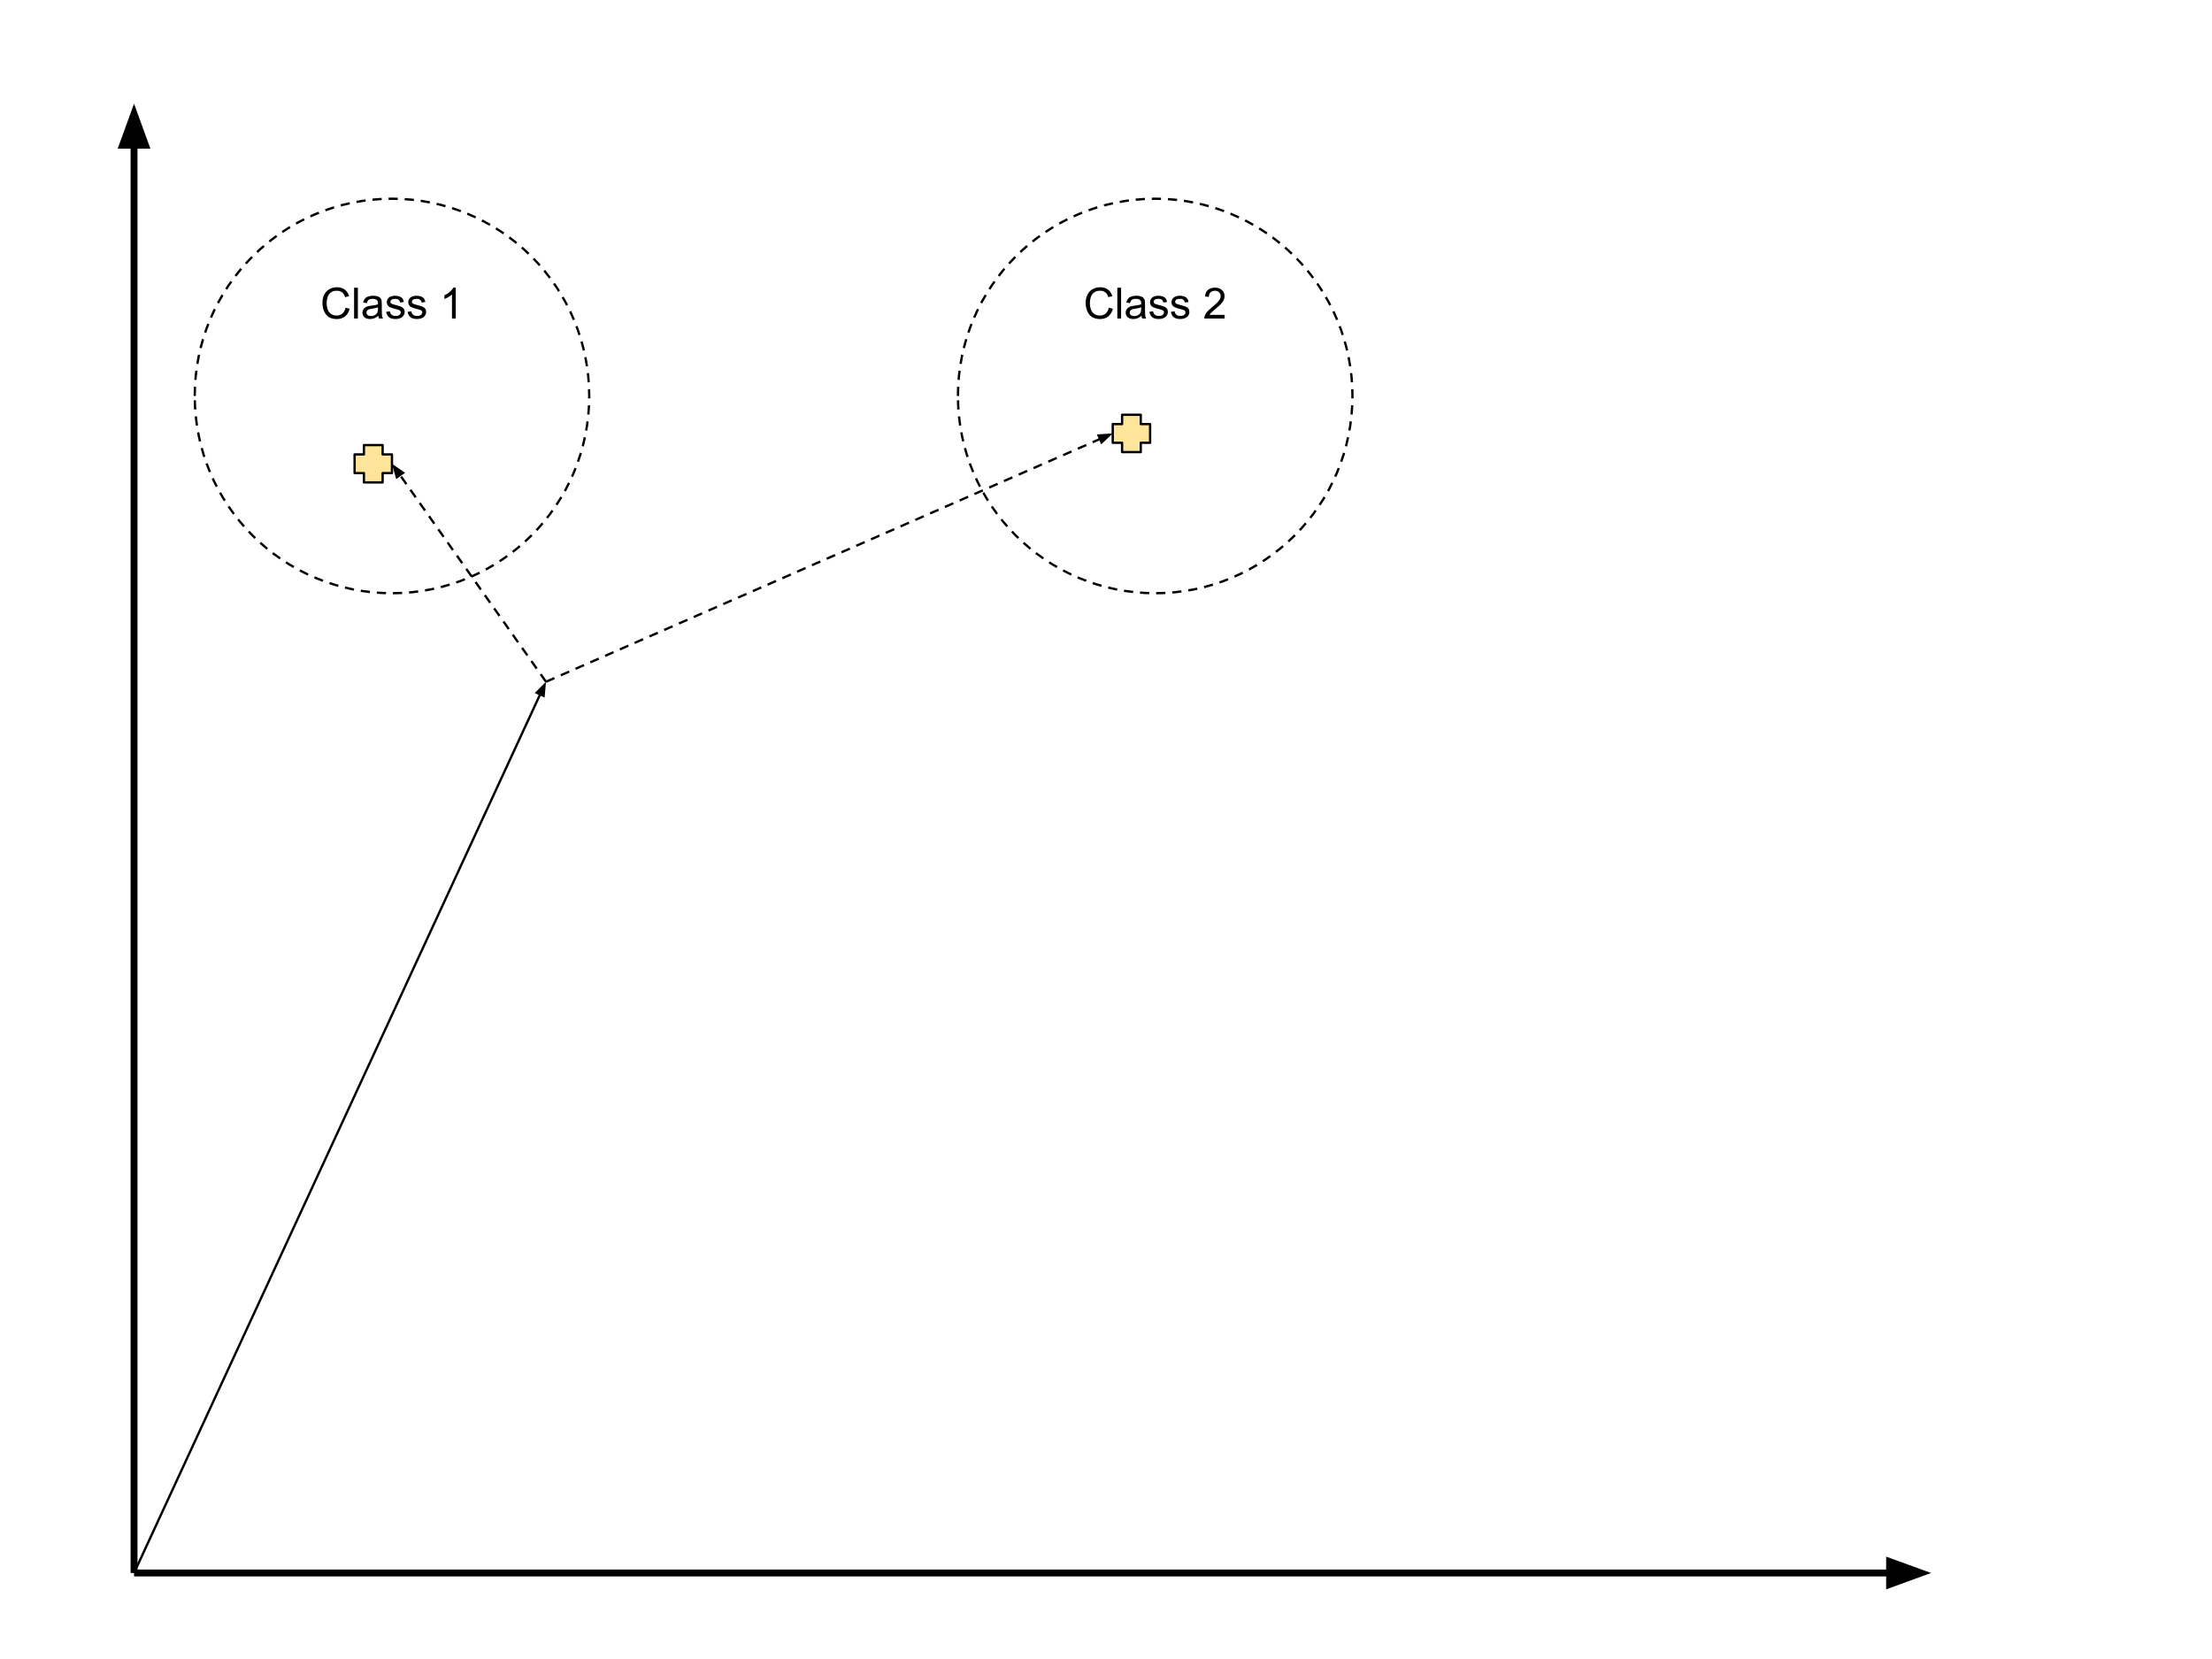
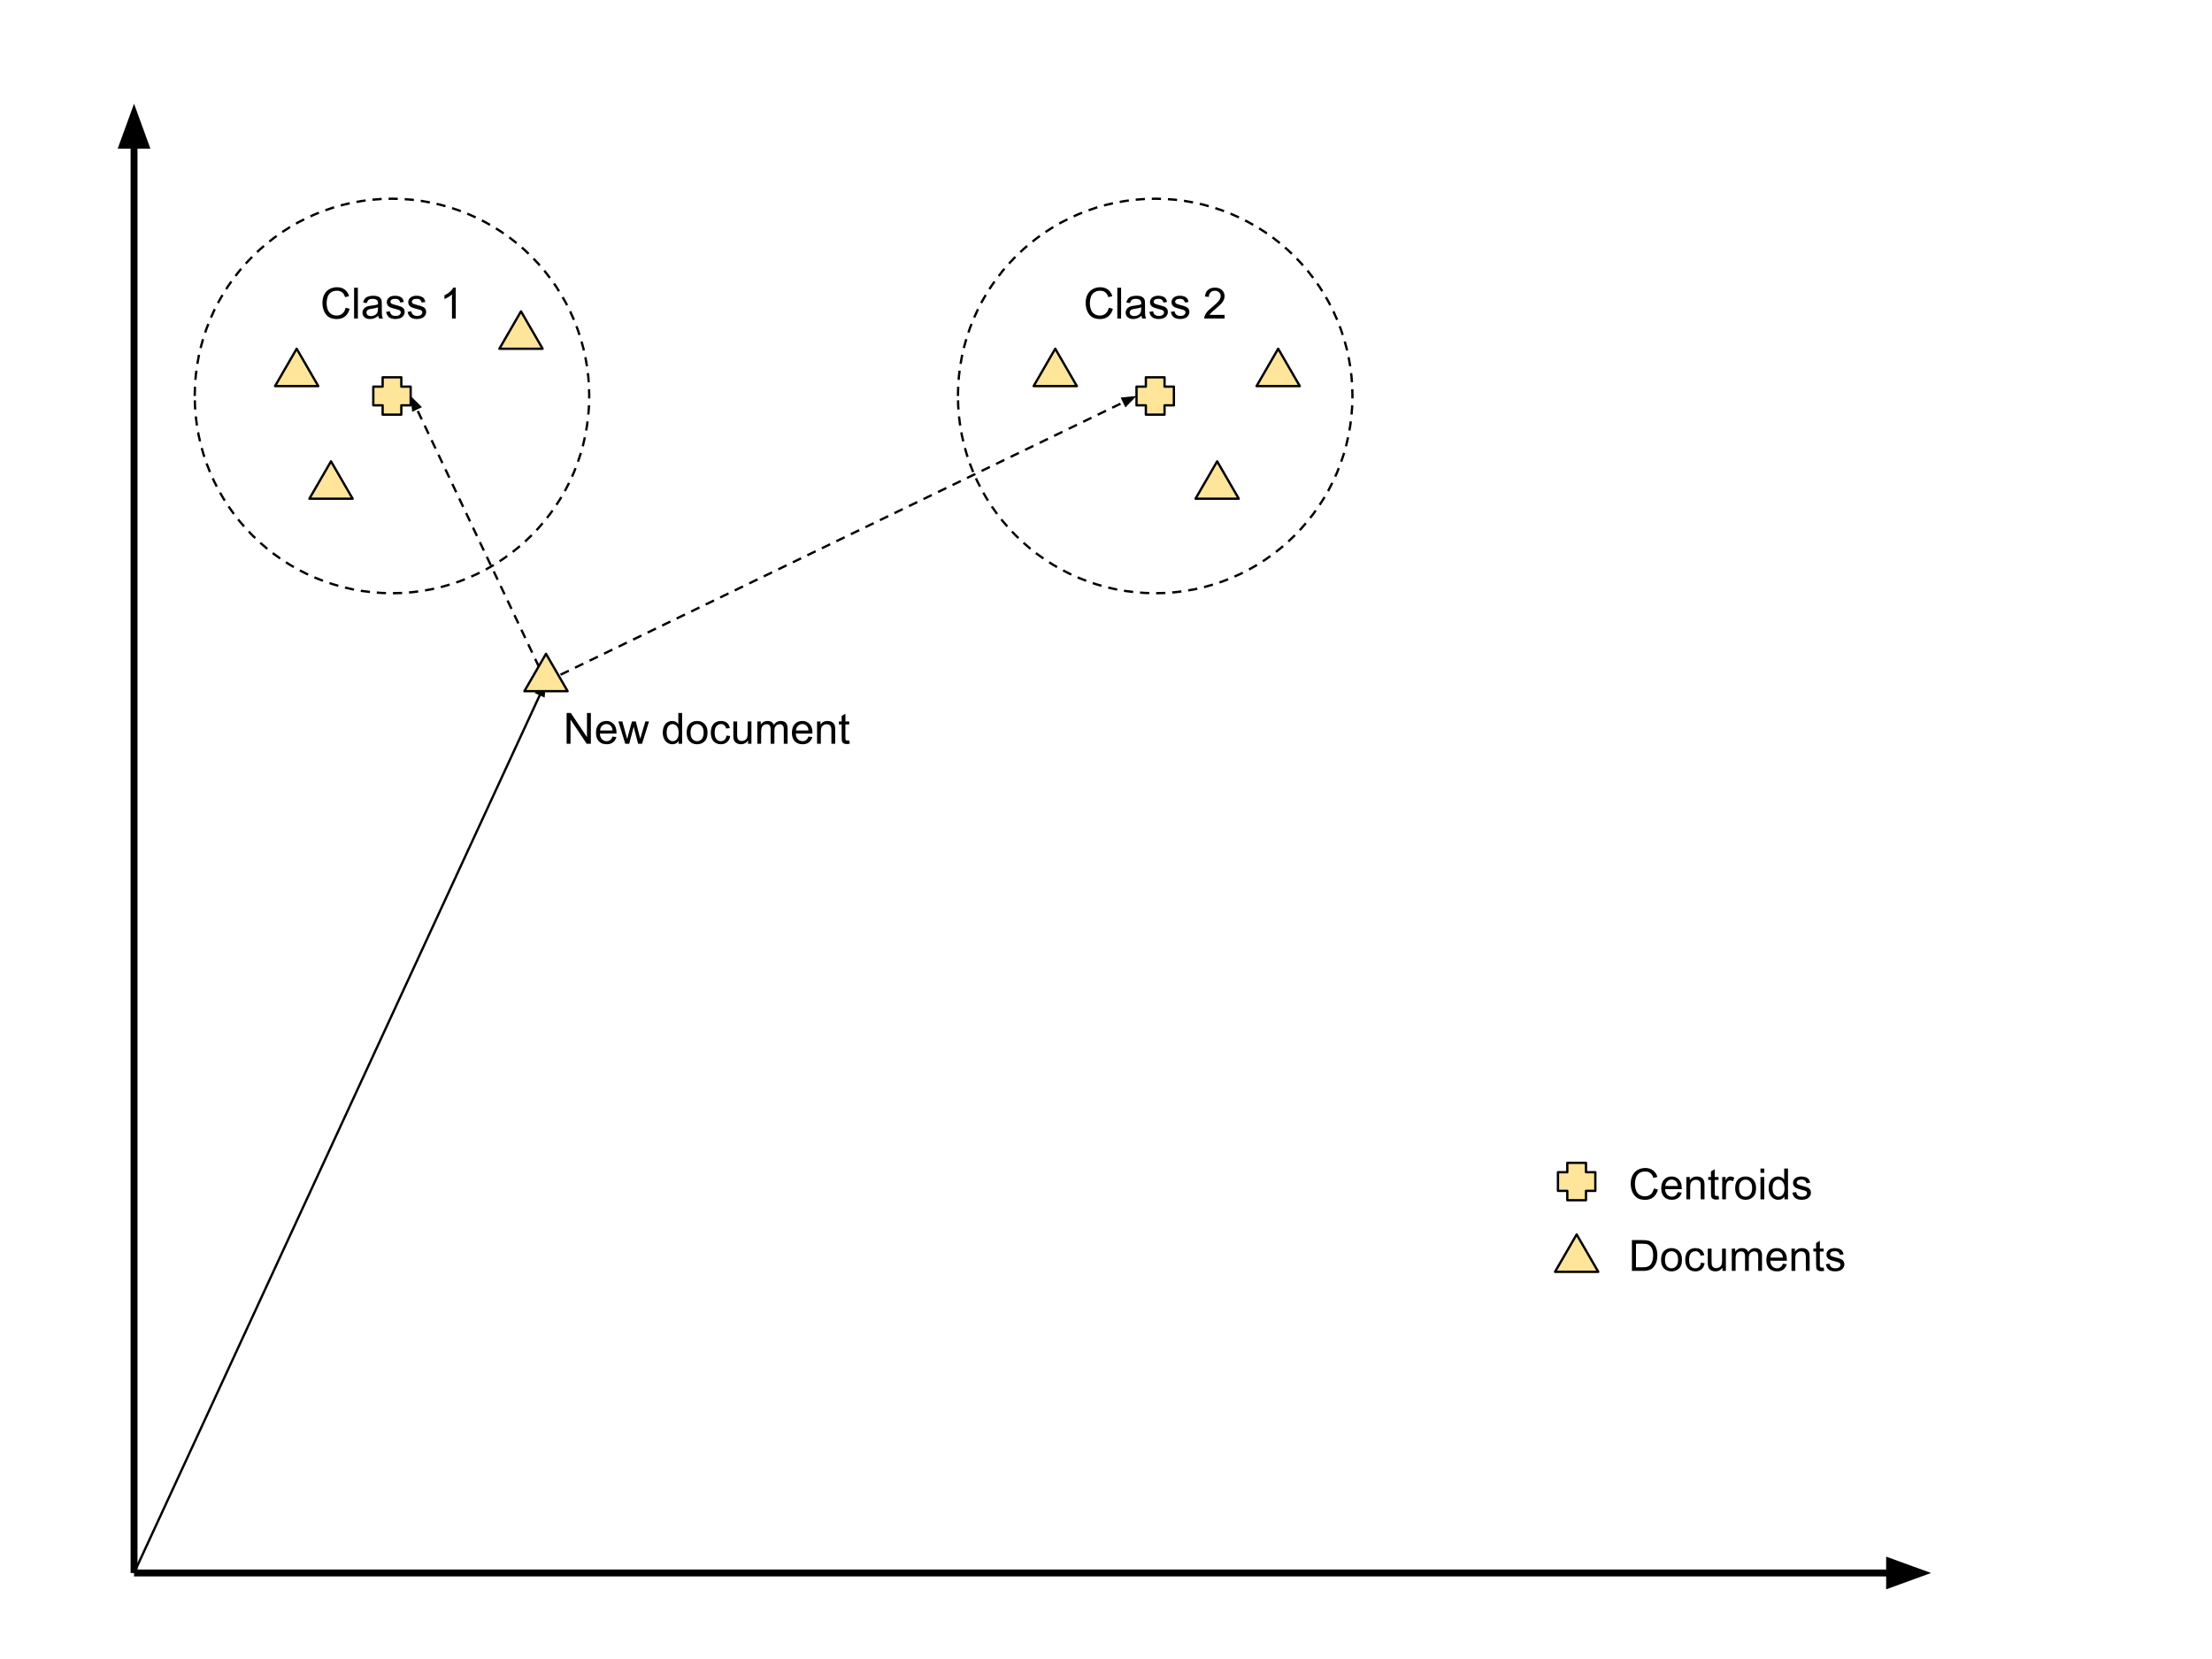
<svg xmlns="http://www.w3.org/2000/svg" version="1.1" viewBox="0.0 0.0 960.0 720.0" fill="none" stroke="none" stroke-linecap="square" stroke-miterlimit="10">
  <clipPath id="p.0">
    <path d="m0 0l960.0 0l0 720.0l-960.0 0l0 -720.0z" clip-rule="nonzero" />
  </clipPath>
  <g clip-path="url(#p.0)">
    <path fill="#000000" fill-opacity="0.0" d="m0 0l960.0 0l0 720.0l-960.0 0z" fill-rule="evenodd" />
    <path fill="#000000" fill-opacity="0.0" d="m20.853 45.0l74.646 0l0 637.669l-74.646 0z" fill-rule="evenodd" />
    <path fill="#000000" fill-opacity="0.0" d="m800.756 45.0l74.646 0l0 637.669l-74.646 0z" fill-rule="evenodd" />
    <path fill="#000000" fill-opacity="0.0" d="m58.176 682.669l0 -637.669" fill-rule="evenodd" />
    <path stroke="#000000" stroke-width="3.0" stroke-linejoin="round" stroke-linecap="butt" d="m58.176 682.669l0 -619.669" fill-rule="evenodd" />
    <path fill="#000000" stroke="#000000" stroke-width="3.0" stroke-linecap="butt" d="m63.131 63.0l-4.955 -13.614l-4.955 13.614z" fill-rule="evenodd" />
    <path fill="#000000" fill-opacity="0.0" d="m58.176 682.669l779.905 0" fill-rule="evenodd" />
    <path stroke="#000000" stroke-width="3.0" stroke-linejoin="round" stroke-linecap="butt" d="m58.176 682.669l761.905 0" fill-rule="evenodd" />
    <path fill="#000000" stroke="#000000" stroke-width="3.0" stroke-linecap="butt" d="m820.081 687.625l13.614 -4.955l-13.614 -4.955z" fill-rule="evenodd" />
    <path fill="#000000" fill-opacity="0.0" d="m84.512 171.848l0 0c0 -47.279 38.327 -85.606 85.606 -85.606l0 0c22.704 0 44.478 9.019 60.533 25.074c16.054 16.054 25.074 37.829 25.074 60.533l0 0c0 47.279 -38.327 85.606 -85.606 85.606l0 0c-47.279 0 -85.606 -38.327 -85.606 -85.606z" fill-rule="evenodd" />
    <path stroke="#000000" stroke-width="1.0" stroke-linejoin="round" stroke-linecap="butt" stroke-dasharray="4.0,3.0" d="m84.512 171.848l0 0c0 -47.279 38.327 -85.606 85.606 -85.606l0 0c22.704 0 44.478 9.019 60.533 25.074c16.054 16.054 25.074 37.829 25.074 60.533l0 0c0 47.279 -38.327 85.606 -85.606 85.606l0 0c-47.279 0 -85.606 -38.327 -85.606 -85.606z" fill-rule="evenodd" />
    <path fill="#000000" d="m149.982 133.547l1.766 0.453q-0.562 2.172 -2.0 3.328q-1.438 1.141 -3.531 1.141q-2.156 0 -3.516 -0.875q-1.344 -0.891 -2.062 -2.547q-0.703 -1.672 -0.703 -3.594q0 -2.078 0.797 -3.625q0.797 -1.562 2.266 -2.359q1.484 -0.812 3.25 -0.812q2.0 0 3.359 1.016q1.375 1.016 1.906 2.875l-1.734 0.406q-0.469 -1.453 -1.359 -2.109q-0.875 -0.672 -2.203 -0.672q-1.547 0 -2.578 0.734q-1.031 0.734 -1.453 1.984q-0.422 1.234 -0.422 2.562q0 1.703 0.5 2.969q0.5 1.266 1.547 1.906q1.047 0.625 2.266 0.625q1.484 0 2.516 -0.859q1.031 -0.859 1.391 -2.547zm3.692 4.688l0 -13.359l1.641 0l0 13.359l-1.641 0zm10.504 -1.188q-0.922 0.766 -1.766 1.094q-0.828 0.312 -1.797 0.312q-1.594 0 -2.453 -0.781q-0.859 -0.781 -0.859 -1.984q0 -0.719 0.328 -1.297q0.328 -0.594 0.844 -0.938q0.531 -0.359 1.188 -0.547q0.469 -0.125 1.453 -0.25q1.984 -0.234 2.922 -0.562q0.016 -0.344 0.016 -0.422q0 -1.0 -0.469 -1.422q-0.625 -0.547 -1.875 -0.547q-1.156 0 -1.703 0.406q-0.547 0.406 -0.812 1.422l-1.609 -0.219q0.219 -1.016 0.719 -1.641q0.5 -0.641 1.453 -0.984q0.953 -0.344 2.188 -0.344q1.25 0 2.016 0.297q0.781 0.281 1.141 0.734q0.375 0.438 0.516 1.109q0.078 0.422 0.078 1.516l0 2.188q0 2.281 0.109 2.891q0.109 0.594 0.406 1.156l-1.703 0q-0.266 -0.516 -0.328 -1.188zm-0.141 -3.672q-0.891 0.375 -2.672 0.625q-1.016 0.141 -1.438 0.328q-0.422 0.188 -0.656 0.531q-0.219 0.344 -0.219 0.781q0 0.656 0.5 1.094q0.5 0.438 1.453 0.438q0.938 0 1.672 -0.406q0.75 -0.422 1.094 -1.141q0.266 -0.562 0.266 -1.641l0 -0.609zm3.548 1.969l1.625 -0.25q0.125 0.969 0.75 1.5q0.625 0.516 1.75 0.516q1.125 0 1.672 -0.453q0.547 -0.469 0.547 -1.094q0 -0.547 -0.484 -0.875q-0.328 -0.219 -1.672 -0.547q-1.812 -0.469 -2.516 -0.797q-0.688 -0.328 -1.047 -0.906q-0.359 -0.594 -0.359 -1.312q0 -0.641 0.297 -1.188q0.297 -0.562 0.812 -0.922q0.375 -0.281 1.031 -0.469q0.672 -0.203 1.422 -0.203q1.141 0 2.0 0.328q0.859 0.328 1.266 0.891q0.422 0.562 0.578 1.5l-1.609 0.219q-0.109 -0.75 -0.641 -1.172q-0.516 -0.422 -1.469 -0.422q-1.141 0 -1.625 0.375q-0.469 0.375 -0.469 0.875q0 0.312 0.188 0.578q0.203 0.266 0.641 0.438q0.234 0.094 1.438 0.422q1.75 0.453 2.438 0.75q0.688 0.297 1.078 0.859q0.391 0.562 0.391 1.406q0 0.828 -0.484 1.547q-0.469 0.719 -1.375 1.125q-0.906 0.391 -2.047 0.391q-1.875 0 -2.875 -0.781q-0.984 -0.781 -1.25 -2.328zm9.328 0l1.625 -0.25q0.125 0.969 0.75 1.5q0.625 0.516 1.75 0.516q1.125 0 1.672 -0.453q0.547 -0.469 0.547 -1.094q0 -0.547 -0.484 -0.875q-0.328 -0.219 -1.672 -0.547q-1.812 -0.469 -2.516 -0.797q-0.688 -0.328 -1.047 -0.906q-0.359 -0.594 -0.359 -1.312q0 -0.641 0.297 -1.188q0.297 -0.562 0.812 -0.922q0.375 -0.281 1.031 -0.469q0.672 -0.203 1.422 -0.203q1.141 0 2.0 0.328q0.859 0.328 1.266 0.891q0.422 0.562 0.578 1.5l-1.609 0.219q-0.109 -0.75 -0.641 -1.172q-0.516 -0.422 -1.469 -0.422q-1.141 0 -1.625 0.375q-0.469 0.375 -0.469 0.875q0 0.312 0.188 0.578q0.203 0.266 0.641 0.438q0.234 0.094 1.438 0.422q1.75 0.453 2.438 0.75q0.688 0.297 1.078 0.859q0.391 0.562 0.391 1.406q0 0.828 -0.484 1.547q-0.469 0.719 -1.375 1.125q-0.906 0.391 -2.047 0.391q-1.875 0 -2.875 -0.781q-0.984 -0.781 -1.25 -2.328zm20.886 2.891l-1.641 0l0 -10.453q-0.594 0.562 -1.562 1.141q-0.953 0.562 -1.719 0.844l0 -1.594q1.375 -0.641 2.406 -1.562q1.031 -0.922 1.453 -1.781l1.062 0l0 13.406z" fill-rule="nonzero" />
    <path fill="#000000" fill-opacity="0.0" d="m415.748 171.848l0 0c0 -47.279 38.327 -85.606 85.606 -85.606l0 0c22.704 0 44.478 9.019 60.533 25.074c16.054 16.054 25.073 37.829 25.073 60.533l0 0c0 47.279 -38.327 85.606 -85.606 85.606l0 0c-47.279 0 -85.606 -38.327 -85.606 -85.606z" fill-rule="evenodd" />
    <path stroke="#000000" stroke-width="1.0" stroke-linejoin="round" stroke-linecap="butt" stroke-dasharray="4.0,3.0" d="m415.748 171.848l0 0c0 -47.279 38.327 -85.606 85.606 -85.606l0 0c22.704 0 44.478 9.019 60.533 25.074c16.054 16.054 25.073 37.829 25.073 60.533l0 0c0 47.279 -38.327 85.606 -85.606 85.606l0 0c-47.279 0 -85.606 -38.327 -85.606 -85.606z" fill-rule="evenodd" />
    <path fill="#000000" d="m481.219 133.547l1.766 0.453q-0.562 2.172 -2.0 3.328q-1.438 1.141 -3.531 1.141q-2.156 0 -3.516 -0.875q-1.344 -0.891 -2.062 -2.547q-0.703 -1.672 -0.703 -3.594q0 -2.078 0.797 -3.625q0.797 -1.562 2.266 -2.359q1.484 -0.812 3.25 -0.812q2.0 0 3.359 1.016q1.375 1.016 1.906 2.875l-1.734 0.406q-0.469 -1.453 -1.359 -2.109q-0.875 -0.672 -2.203 -0.672q-1.547 0 -2.578 0.734q-1.031 0.734 -1.453 1.984q-0.422 1.234 -0.422 2.562q0 1.703 0.5 2.969q0.5 1.266 1.547 1.906q1.047 0.625 2.266 0.625q1.484 0 2.516 -0.859q1.031 -0.859 1.391 -2.547zm3.692 4.688l0 -13.359l1.641 0l0 13.359l-1.641 0zm10.504 -1.188q-0.922 0.766 -1.766 1.094q-0.828 0.312 -1.797 0.312q-1.594 0 -2.453 -0.781q-0.859 -0.781 -0.859 -1.984q0 -0.719 0.328 -1.297q0.328 -0.594 0.844 -0.938q0.531 -0.359 1.188 -0.547q0.469 -0.125 1.453 -0.25q1.984 -0.234 2.922 -0.562q0.016 -0.344 0.016 -0.422q0 -1.0 -0.469 -1.422q-0.625 -0.547 -1.875 -0.547q-1.156 0 -1.703 0.406q-0.547 0.406 -0.812 1.422l-1.609 -0.219q0.219 -1.016 0.719 -1.641q0.5 -0.641 1.453 -0.984q0.953 -0.344 2.188 -0.344q1.25 0 2.016 0.297q0.781 0.281 1.141 0.734q0.375 0.438 0.516 1.109q0.078 0.422 0.078 1.516l0 2.188q0 2.281 0.109 2.891q0.109 0.594 0.406 1.156l-1.703 0q-0.266 -0.516 -0.328 -1.188zm-0.141 -3.672q-0.891 0.375 -2.672 0.625q-1.016 0.141 -1.438 0.328q-0.422 0.188 -0.656 0.531q-0.219 0.344 -0.219 0.781q0 0.656 0.5 1.094q0.5 0.438 1.453 0.438q0.938 0 1.672 -0.406q0.75 -0.422 1.094 -1.141q0.266 -0.562 0.266 -1.641l0 -0.609zm3.548 1.969l1.625 -0.25q0.125 0.969 0.75 1.5q0.625 0.516 1.75 0.516q1.125 0 1.672 -0.453q0.547 -0.469 0.547 -1.094q0 -0.547 -0.484 -0.875q-0.328 -0.219 -1.672 -0.547q-1.812 -0.469 -2.516 -0.797q-0.688 -0.328 -1.047 -0.906q-0.359 -0.594 -0.359 -1.312q0 -0.641 0.297 -1.188q0.297 -0.562 0.812 -0.922q0.375 -0.281 1.031 -0.469q0.672 -0.203 1.422 -0.203q1.141 0 2.0 0.328q0.859 0.328 1.266 0.891q0.422 0.562 0.578 1.5l-1.609 0.219q-0.109 -0.75 -0.641 -1.172q-0.516 -0.422 -1.469 -0.422q-1.141 0 -1.625 0.375q-0.469 0.375 -0.469 0.875q0 0.312 0.188 0.578q0.203 0.266 0.641 0.438q0.234 0.094 1.438 0.422q1.75 0.453 2.438 0.75q0.688 0.297 1.078 0.859q0.391 0.562 0.391 1.406q0 0.828 -0.484 1.547q-0.469 0.719 -1.375 1.125q-0.906 0.391 -2.047 0.391q-1.875 0 -2.875 -0.781q-0.984 -0.781 -1.25 -2.328zm9.328 0l1.625 -0.25q0.125 0.969 0.75 1.5q0.625 0.516 1.75 0.516q1.125 0 1.672 -0.453q0.547 -0.469 0.547 -1.094q0 -0.547 -0.484 -0.875q-0.328 -0.219 -1.672 -0.547q-1.813 -0.469 -2.516 -0.797q-0.688 -0.328 -1.047 -0.906q-0.359 -0.594 -0.359 -1.312q0 -0.641 0.297 -1.188q0.297 -0.562 0.812 -0.922q0.375 -0.281 1.031 -0.469q0.672 -0.203 1.422 -0.203q1.141 0 2 0.328q0.859 0.328 1.266 0.891q0.422 0.562 0.578 1.5l-1.609 0.219q-0.109 -0.75 -0.641 -1.172q-0.516 -0.422 -1.469 -0.422q-1.141 0 -1.625 0.375q-0.469 0.375 -0.469 0.875q0 0.312 0.188 0.578q0.203 0.266 0.641 0.438q0.234 0.094 1.438 0.422q1.75 0.453 2.438 0.75q0.688 0.297 1.078 0.859q0.391 0.562 0.391 1.406q0 0.828 -0.484 1.547q-0.469 0.719 -1.375 1.125q-0.906 0.391 -2.047 0.391q-1.875 0 -2.875 -0.781q-0.984 -0.781 -1.25 -2.328zm23.324 1.312l0 1.578l-8.828 0q-0.016 -0.594 0.188 -1.141q0.344 -0.906 1.078 -1.781q0.75 -0.875 2.156 -2.016q2.172 -1.781 2.938 -2.828q0.766 -1.047 0.766 -1.969q0 -0.984 -0.703 -1.641q-0.688 -0.672 -1.812 -0.672q-1.188 0 -1.906 0.719q-0.703 0.703 -0.703 1.953l-1.688 -0.172q0.172 -1.891 1.297 -2.875q1.141 -0.984 3.031 -0.984q1.922 0 3.047 1.062q1.125 1.062 1.125 2.641q0 0.797 -0.328 1.578q-0.328 0.781 -1.094 1.641q-0.75 0.844 -2.531 2.344q-1.469 1.234 -1.891 1.688q-0.422 0.438 -0.688 0.875l6.547 0z" fill-rule="nonzero" />
-     <path fill="#ffe599" d="m482.926 184.055l4.055 0l0 -4.055l8.11 0l0 4.055l4.055 0l0 8.11l-4.055 0l0 4.055l-8.11 0l0 -4.055l-4.055 0z" fill-rule="evenodd" />
-     <path stroke="#000000" stroke-width="1.0" stroke-linejoin="round" stroke-linecap="butt" d="m482.926 184.055l4.055 0l0 -4.055l8.11 0l0 4.055l4.055 0l0 8.11l-4.055 0l0 4.055l-8.11 0l0 -4.055l-4.055 0z" fill-rule="evenodd" />
-     <path fill="#ffe599" d="m153.892 197.213l4.055 0l0 -4.055l8.11 0l0 4.055l4.055 0l0 8.11l-4.055 0l0 4.055l-8.11 0l0 -4.055l-4.055 0z" fill-rule="evenodd" />
-     <path stroke="#000000" stroke-width="1.0" stroke-linejoin="round" stroke-linecap="butt" d="m153.892 197.213l4.055 0l0 -4.055l8.11 0l0 4.055l4.055 0l0 8.11l-4.055 0l0 4.055l-8.11 0l0 -4.055l-4.055 0z" fill-rule="evenodd" />
+     <path fill="#ffe599" d="m493.244 167.793l4.055 0l0 -4.055l8.11 0l0 4.055l4.055 0l0 8.11l-4.055 0l0 4.055l-8.11 0l0 -4.055l-4.055 0z" fill-rule="evenodd" />
+     <path stroke="#000000" stroke-width="1.0" stroke-linejoin="round" stroke-linecap="butt" d="m493.244 167.793l4.055 0l0 -4.055l8.11 0l0 4.055l4.055 0l0 8.11l-4.055 0l0 4.055l-8.11 0l0 -4.055l-4.055 0z" fill-rule="evenodd" />
+     <path fill="#ffe599" d="m162.008 167.793l4.055 0l0 -4.055l8.11 0l0 4.055l4.055 0l0 8.11l-4.055 0l0 4.055l-8.11 0l0 -4.055l-4.055 0z" fill-rule="evenodd" />
+     <path stroke="#000000" stroke-width="1.0" stroke-linejoin="round" stroke-linecap="butt" d="m162.008 167.793l4.055 0l0 -4.055l8.11 0l0 4.055l4.055 0l0 8.11l-4.055 0l0 4.055l-8.11 0l0 -4.055l-4.055 0z" fill-rule="evenodd" />
    <path fill="#000000" fill-opacity="0.0" d="m216.724 257.454l40.472 0l0 38.425l-40.472 0z" fill-rule="evenodd" />
    <path fill="#000000" fill-opacity="0.0" d="m58.176 682.669l178.772 -386.803" fill-rule="evenodd" />
    <path stroke="#000000" stroke-width="1.0" stroke-linejoin="round" stroke-linecap="butt" d="m58.176 682.669l176.254 -381.357" fill-rule="evenodd" />
    <path fill="#000000" stroke="#000000" stroke-width="1.0" stroke-linecap="butt" d="m235.93 302.006l0.405 -4.812l-3.403 3.426z" fill-rule="evenodd" />
-     <path fill="#000000" fill-opacity="0.0" d="m236.961 295.879l-66.835 -94.614" fill-rule="evenodd" />
-     <path stroke="#000000" stroke-width="1.0" stroke-linejoin="round" stroke-linecap="butt" stroke-dasharray="4.0,3.0" d="m236.961 295.879l-63.373 -89.714" fill-rule="evenodd" />
-     <path fill="#000000" stroke="#000000" stroke-width="1.0" stroke-linecap="butt" d="m174.937 205.213l-3.967 -2.754l1.269 4.66z" fill-rule="evenodd" />
-     <path fill="#000000" fill-opacity="0.0" d="m236.961 295.879l245.953 -107.78" fill-rule="evenodd" />
-     <path stroke="#000000" stroke-width="1.0" stroke-linejoin="round" stroke-linecap="butt" stroke-dasharray="4.0,3.0" d="m236.961 295.879l240.457 -105.371" fill-rule="evenodd" />
-     <path fill="#000000" stroke="#000000" stroke-width="1.0" stroke-linecap="butt" d="m478.081 192.021l3.494 -3.334l-4.819 0.309z" fill-rule="evenodd" />
+     <path fill="#000000" fill-opacity="0.0" d="m236.961 295.879l-58.74 -124.032" fill-rule="evenodd" />
+     <path stroke="#000000" stroke-width="1.0" stroke-linejoin="round" stroke-linecap="butt" stroke-dasharray="4.0,3.0" d="m236.961 295.879l-56.172 -118.609" fill-rule="evenodd" />
+     <path fill="#000000" stroke="#000000" stroke-width="1.0" stroke-linecap="butt" d="m182.281 176.563l-3.435 -3.394l0.45 4.808z" fill-rule="evenodd" />
+     <path fill="#000000" fill-opacity="0.0" d="m236.961 295.879l256.283 -124.032" fill-rule="evenodd" />
+     <path stroke="#000000" stroke-width="1.0" stroke-linejoin="round" stroke-linecap="butt" stroke-dasharray="4.0,3.0" d="m236.961 295.879l250.883 -121.418" fill-rule="evenodd" />
+     <path fill="#000000" stroke="#000000" stroke-width="1.0" stroke-linecap="butt" d="m488.563 175.948l3.365 -3.464l-4.804 0.49z" fill-rule="evenodd" />
+     <path fill="#ffe599" d="m676.15 508.724l4.055 0l0 -4.055l8.11 0l0 4.055l4.055 0l0 8.11l-4.055 0l0 4.055l-8.11 0l0 -4.055l-4.055 0z" fill-rule="evenodd" />
+     <path stroke="#000000" stroke-width="1.0" stroke-linejoin="round" stroke-linecap="butt" d="m676.15 508.724l4.055 0l0 -4.055l8.11 0l0 4.055l4.055 0l0 8.11l-4.055 0l0 4.055l-8.11 0l0 -4.055l-4.055 0z" fill-rule="evenodd" />
+     <path fill="#000000" fill-opacity="0.0" d="m697.806 493.567l111.874 0l0 38.425l-111.874 0z" fill-rule="evenodd" />
+     <path fill="#000000" d="m717.775 515.799l1.766 0.453q-0.562 2.172 -2.0 3.328q-1.438 1.141 -3.531 1.141q-2.156 0 -3.516 -0.875q-1.344 -0.891 -2.062 -2.547q-0.703 -1.672 -0.703 -3.594q0 -2.078 0.797 -3.625q0.797 -1.562 2.266 -2.359q1.484 -0.812 3.25 -0.812q2.0 0 3.359 1.016q1.375 1.016 1.906 2.875l-1.734 0.406q-0.469 -1.453 -1.359 -2.109q-0.875 -0.672 -2.203 -0.672q-1.547 0 -2.578 0.734q-1.031 0.734 -1.453 1.984q-0.422 1.234 -0.422 2.562q0 1.703 0.5 2.969q0.5 1.266 1.547 1.906q1.047 0.625 2.266 0.625q1.484 0 2.516 -0.859q1.031 -0.859 1.391 -2.547zm10.364 1.578l1.688 0.203q-0.406 1.484 -1.484 2.312q-1.078 0.812 -2.766 0.812q-2.125 0 -3.375 -1.297q-1.234 -1.312 -1.234 -3.672q0 -2.453 1.25 -3.797q1.266 -1.344 3.266 -1.344q1.938 0 3.156 1.328q1.234 1.312 1.234 3.703q0 0.156 0 0.438l-7.219 0q0.094 1.594 0.906 2.453q0.812 0.844 2.016 0.844q0.906 0 1.547 -0.469q0.641 -0.484 1.016 -1.516zm-5.391 -2.656l5.406 0q-0.109 -1.219 -0.625 -1.828q-0.781 -0.953 -2.031 -0.953q-1.125 0 -1.906 0.766q-0.766 0.75 -0.844 2.016zm9.141 5.766l0 -9.672l1.469 0l0 1.375q1.062 -1.594 3.078 -1.594q0.875 0 1.609 0.312q0.734 0.312 1.094 0.828q0.375 0.5 0.516 1.203q0.094 0.453 0.094 1.594l0 5.953l-1.641 0l0 -5.891q0 -1.0 -0.203 -1.484q-0.188 -0.5 -0.672 -0.797q-0.484 -0.297 -1.141 -0.297q-1.047 0 -1.812 0.672q-0.75 0.656 -0.75 2.516l0 5.281l-1.641 0zm13.954 -1.469l0.234 1.453q-0.688 0.141 -1.234 0.141q-0.891 0 -1.391 -0.281q-0.484 -0.281 -0.688 -0.734q-0.203 -0.469 -0.203 -1.938l0 -5.578l-1.203 0l0 -1.266l1.203 0l0 -2.391l1.625 -0.984l0 3.375l1.656 0l0 1.266l-1.656 0l0 5.672q0 0.688 0.078 0.891q0.094 0.203 0.281 0.328q0.203 0.109 0.578 0.109q0.266 0 0.719 -0.062zm1.59 1.469l0 -9.672l1.469 0l0 1.469q0.562 -1.031 1.031 -1.359q0.484 -0.328 1.062 -0.328q0.828 0 1.688 0.531l-0.562 1.516q-0.609 -0.359 -1.203 -0.359q-0.547 0 -0.969 0.328q-0.422 0.328 -0.609 0.891q-0.281 0.875 -0.281 1.922l0 5.062l-1.625 0zm5.619 -4.844q0 -2.688 1.484 -3.969q1.25 -1.078 3.047 -1.078q2.0 0 3.266 1.312q1.266 1.297 1.266 3.609q0 1.859 -0.562 2.938q-0.562 1.062 -1.641 1.656q-1.062 0.594 -2.328 0.594q-2.031 0 -3.281 -1.297q-1.25 -1.312 -1.25 -3.766zm1.688 0q0 1.859 0.797 2.797q0.812 0.922 2.047 0.922q1.219 0 2.031 -0.922q0.812 -0.938 0.812 -2.844q0 -1.797 -0.812 -2.719q-0.812 -0.922 -2.031 -0.922q-1.234 0 -2.047 0.922q-0.797 0.906 -0.797 2.766zm9.298 -6.625l0 -1.891l1.641 0l0 1.891l-1.641 0zm0 11.469l0 -9.672l1.641 0l0 9.672l-1.641 0zm10.41 0l0 -1.219q-0.906 1.438 -2.703 1.438q-1.156 0 -2.125 -0.641q-0.969 -0.641 -1.5 -1.781q-0.531 -1.141 -0.531 -2.625q0 -1.453 0.484 -2.625q0.484 -1.188 1.438 -1.812q0.969 -0.625 2.172 -0.625q0.875 0 1.547 0.375q0.688 0.359 1.109 0.953l0 -4.797l1.641 0l0 13.359l-1.531 0zm-5.172 -4.828q0 1.859 0.781 2.781q0.781 0.922 1.844 0.922q1.078 0 1.828 -0.875q0.75 -0.891 0.75 -2.688q0 -1.984 -0.766 -2.906q-0.766 -0.938 -1.891 -0.938q-1.078 0 -1.812 0.891q-0.734 0.891 -0.734 2.812zm8.626 1.938l1.625 -0.25q0.125 0.969 0.75 1.5q0.625 0.516 1.75 0.516q1.125 0 1.672 -0.453q0.547 -0.469 0.547 -1.094q0 -0.547 -0.484 -0.875q-0.328 -0.219 -1.672 -0.547q-1.812 -0.469 -2.516 -0.797q-0.688 -0.328 -1.047 -0.906q-0.359 -0.594 -0.359 -1.312q0 -0.641 0.297 -1.188q0.297 -0.562 0.812 -0.922q0.375 -0.281 1.031 -0.469q0.672 -0.203 1.422 -0.203q1.141 0 2.0 0.328q0.859 0.328 1.266 0.891q0.422 0.562 0.578 1.5l-1.609 0.219q-0.109 -0.75 -0.641 -1.172q-0.516 -0.422 -1.469 -0.422q-1.141 0 -1.625 0.375q-0.469 0.375 -0.469 0.875q0 0.312 0.188 0.578q0.203 0.266 0.641 0.438q0.234 0.094 1.438 0.422q1.75 0.453 2.438 0.75q0.688 0.297 1.078 0.859q0.391 0.562 0.391 1.406q0 0.828 -0.484 1.547q-0.469 0.719 -1.375 1.125q-0.906 0.391 -2.047 0.391q-1.875 0 -2.875 -0.781q-0.984 -0.781 -1.25 -2.328z" fill-rule="nonzero" />
+     <path fill="#ffe599" d="m674.874 551.963l9.386 -16.22l9.386 16.22z" fill-rule="evenodd" />
+     <path stroke="#000000" stroke-width="1.0" stroke-linejoin="round" stroke-linecap="butt" d="m674.874 551.963l9.386 -16.22l9.386 16.22z" fill-rule="evenodd" />
+     <path fill="#000000" fill-opacity="0.0" d="m697.806 524.64l128.724 0l0 38.425l-128.724 0z" fill-rule="evenodd" />
+     <path fill="#000000" d="m708.243 551.56l0 -13.359l4.609 0q1.547 0 2.375 0.203q1.141 0.25 1.953 0.953q1.062 0.891 1.578 2.281q0.531 1.391 0.531 3.172q0 1.516 -0.359 2.703q-0.359 1.172 -0.922 1.938q-0.547 0.766 -1.203 1.219q-0.656 0.438 -1.594 0.672q-0.938 0.219 -2.141 0.219l-4.828 0zm1.766 -1.578l2.859 0q1.312 0 2.062 -0.234q0.75 -0.25 1.203 -0.703q0.625 -0.625 0.969 -1.688q0.359 -1.062 0.359 -2.578q0 -2.094 -0.688 -3.219q-0.688 -1.125 -1.672 -1.5q-0.703 -0.281 -2.281 -0.281l-2.812 0l0 10.203zm10.895 -3.266q0 -2.688 1.484 -3.969q1.25 -1.078 3.047 -1.078q2.0 0 3.266 1.312q1.266 1.297 1.266 3.609q0 1.859 -0.562 2.938q-0.562 1.062 -1.641 1.656q-1.062 0.594 -2.328 0.594q-2.031 0 -3.281 -1.297q-1.25 -1.312 -1.25 -3.766zm1.688 0q0 1.859 0.797 2.797q0.812 0.922 2.047 0.922q1.219 0 2.031 -0.922q0.812 -0.938 0.812 -2.844q0 -1.797 -0.812 -2.719q-0.812 -0.922 -2.031 -0.922q-1.234 0 -2.047 0.922q-0.797 0.906 -0.797 2.766zm15.61 1.297l1.609 0.219q-0.266 1.656 -1.359 2.609q-1.078 0.938 -2.672 0.938q-1.984 0 -3.188 -1.297q-1.203 -1.297 -1.203 -3.719q0 -1.578 0.516 -2.75q0.516 -1.172 1.578 -1.75q1.062 -0.594 2.312 -0.594q1.578 0 2.578 0.797q1.0 0.797 1.281 2.266l-1.594 0.234q-0.234 -0.969 -0.812 -1.453q-0.578 -0.5 -1.391 -0.5q-1.234 0 -2.016 0.891q-0.781 0.891 -0.781 2.812q0 1.953 0.75 2.844q0.75 0.875 1.953 0.875q0.969 0 1.609 -0.594q0.656 -0.594 0.828 -1.828zm9.344 3.547l0 -1.422q-1.125 1.641 -3.062 1.641q-0.859 0 -1.609 -0.328q-0.734 -0.328 -1.094 -0.828q-0.359 -0.5 -0.5 -1.219q-0.109 -0.469 -0.109 -1.531l0 -5.984l1.641 0l0 5.359q0 1.281 0.109 1.734q0.156 0.641 0.656 1.016q0.5 0.375 1.234 0.375q0.734 0 1.375 -0.375q0.656 -0.391 0.922 -1.031q0.266 -0.656 0.266 -1.891l0 -5.188l1.641 0l0 9.672l-1.469 0zm4.048 0l0 -9.672l1.469 0l0 1.359q0.453 -0.719 1.203 -1.141q0.766 -0.438 1.719 -0.438q1.078 0 1.766 0.453q0.688 0.438 0.969 1.234q1.156 -1.688 2.984 -1.688q1.453 0 2.219 0.797q0.781 0.797 0.781 2.453l0 6.641l-1.641 0l0 -6.094q0 -0.984 -0.156 -1.406q-0.156 -0.438 -0.578 -0.703q-0.422 -0.266 -0.984 -0.266q-1.016 0 -1.688 0.688q-0.672 0.672 -0.672 2.156l0 5.625l-1.641 0l0 -6.281q0 -1.094 -0.406 -1.641q-0.406 -0.547 -1.312 -0.547q-0.688 0 -1.281 0.359q-0.594 0.359 -0.859 1.062q-0.25 0.703 -0.25 2.031l0 5.016l-1.641 0zm22.166 -3.109l1.688 0.203q-0.406 1.484 -1.484 2.312q-1.078 0.812 -2.766 0.812q-2.125 0 -3.375 -1.297q-1.234 -1.312 -1.234 -3.672q0 -2.453 1.25 -3.797q1.266 -1.344 3.266 -1.344q1.938 0 3.156 1.328q1.234 1.312 1.234 3.703q0 0.156 0 0.438l-7.219 0q0.094 1.594 0.906 2.453q0.812 0.844 2.016 0.844q0.906 0 1.547 -0.469q0.641 -0.484 1.016 -1.516zm-5.391 -2.656l5.406 0q-0.109 -1.219 -0.625 -1.828q-0.781 -0.953 -2.031 -0.953q-1.125 0 -1.906 0.766q-0.766 0.75 -0.844 2.016zm9.141 5.766l0 -9.672l1.469 0l0 1.375q1.062 -1.594 3.078 -1.594q0.875 0 1.609 0.312q0.734 0.312 1.094 0.828q0.375 0.5 0.516 1.203q0.094 0.453 0.094 1.594l0 5.953l-1.641 0l0 -5.891q0 -1.0 -0.203 -1.484q-0.188 -0.5 -0.672 -0.797q-0.484 -0.297 -1.141 -0.297q-1.047 0 -1.812 0.672q-0.75 0.656 -0.75 2.516l0 5.281l-1.641 0zm13.954 -1.469l0.234 1.453q-0.688 0.141 -1.234 0.141q-0.891 0 -1.391 -0.281q-0.484 -0.281 -0.688 -0.734q-0.203 -0.469 -0.203 -1.938l0 -5.578l-1.203 0l0 -1.266l1.203 0l0 -2.391l1.625 -0.984l0 3.375l1.656 0l0 1.266l-1.656 0l0 5.672q0 0.688 0.078 0.891q0.094 0.203 0.281 0.328q0.203 0.109 0.578 0.109q0.266 0 0.719 -0.062zm0.949 -1.422l1.625 -0.25q0.125 0.969 0.75 1.5q0.625 0.516 1.75 0.516q1.125 0 1.672 -0.453q0.547 -0.469 0.547 -1.094q0 -0.547 -0.484 -0.875q-0.328 -0.219 -1.672 -0.547q-1.812 -0.469 -2.516 -0.797q-0.688 -0.328 -1.047 -0.906q-0.359 -0.594 -0.359 -1.312q0 -0.641 0.297 -1.188q0.297 -0.562 0.812 -0.922q0.375 -0.281 1.031 -0.469q0.672 -0.203 1.422 -0.203q1.141 0 2.0 0.328q0.859 0.328 1.266 0.891q0.422 0.562 0.578 1.5l-1.609 0.219q-0.109 -0.75 -0.641 -1.172q-0.516 -0.422 -1.469 -0.422q-1.141 0 -1.625 0.375q-0.469 0.375 -0.469 0.875q0 0.312 0.188 0.578q0.203 0.266 0.641 0.438q0.234 0.094 1.438 0.422q1.75 0.453 2.438 0.75q0.688 0.297 1.078 0.859q0.391 0.562 0.391 1.406q0 0.828 -0.484 1.547q-0.469 0.719 -1.375 1.125q-0.906 0.391 -2.047 0.391q-1.875 0 -2.875 -0.781q-0.984 -0.781 -1.25 -2.328z" fill-rule="nonzero" />
+     <path fill="#ffe599" d="m119.367 167.57l9.386 -16.22l9.386 16.22z" fill-rule="evenodd" />
+     <path stroke="#000000" stroke-width="1.0" stroke-linejoin="round" stroke-linecap="butt" d="m119.367 167.57l9.386 -16.22l9.386 16.22z" fill-rule="evenodd" />
+     <path fill="#ffe599" d="m216.724 151.349l9.386 -16.22l9.386 16.22z" fill-rule="evenodd" />
+     <path stroke="#000000" stroke-width="1.0" stroke-linejoin="round" stroke-linecap="butt" d="m216.724 151.349l9.386 -16.22l9.386 16.22z" fill-rule="evenodd" />
+     <path fill="#ffe599" d="m134.268 216.436l9.386 -16.22l9.386 16.22z" fill-rule="evenodd" />
+     <path stroke="#000000" stroke-width="1.0" stroke-linejoin="round" stroke-linecap="butt" d="m134.268 216.436l9.386 -16.22l9.386 16.22z" fill-rule="evenodd" />
+     <path fill="#ffe599" d="m545.336 167.57l9.386 -16.22l9.386 16.22z" fill-rule="evenodd" />
+     <path stroke="#000000" stroke-width="1.0" stroke-linejoin="round" stroke-linecap="butt" d="m545.336 167.57l9.386 -16.22l9.386 16.22z" fill-rule="evenodd" />
+     <path fill="#ffe599" d="m448.588 167.57l9.386 -16.22l9.386 16.22z" fill-rule="evenodd" />
+     <path stroke="#000000" stroke-width="1.0" stroke-linejoin="round" stroke-linecap="butt" d="m448.588 167.57l9.386 -16.22l9.386 16.22z" fill-rule="evenodd" />
+     <path fill="#ffe599" d="m518.854 216.436l9.386 -16.22l9.386 16.22z" fill-rule="evenodd" />
+     <path stroke="#000000" stroke-width="1.0" stroke-linejoin="round" stroke-linecap="butt" d="m518.854 216.436l9.386 -16.22l9.386 16.22z" fill-rule="evenodd" />
+     <path fill="#ffe599" d="m227.575 299.969l9.386 -16.22l9.386 16.22z" fill-rule="evenodd" />
+     <path stroke="#000000" stroke-width="1.0" stroke-linejoin="round" stroke-linecap="butt" d="m227.575 299.969l9.386 -16.22l9.386 16.22z" fill-rule="evenodd" />
+     <path fill="#000000" fill-opacity="0.0" d="m235.496 295.866l148.031 0l0 38.425l-148.031 0z" fill-rule="evenodd" />
+     <path fill="#000000" d="m245.918 322.786l0 -13.359l1.812 0l7.016 10.484l0 -10.484l1.688 0l0 13.359l-1.812 0l-7.016 -10.5l0 10.5l-1.688 0zm19.91 -3.109l1.688 0.203q-0.406 1.484 -1.484 2.312q-1.078 0.812 -2.766 0.812q-2.125 0 -3.375 -1.297q-1.234 -1.312 -1.234 -3.672q0 -2.453 1.25 -3.797q1.266 -1.344 3.266 -1.344q1.938 0 3.156 1.328q1.234 1.312 1.234 3.703q0 0.156 0 0.438l-7.219 0q0.094 1.594 0.906 2.453q0.812 0.844 2.016 0.844q0.906 0 1.547 -0.469q0.641 -0.484 1.016 -1.516zm-5.391 -2.656l5.406 0q-0.109 -1.219 -0.625 -1.828q-0.781 -0.953 -2.031 -0.953q-1.125 0 -1.906 0.766q-0.766 0.75 -0.844 2.016zm10.923 5.766l-2.969 -9.672l1.703 0l1.531 5.578l0.578 2.078q0.047 -0.156 0.5 -2.0l1.547 -5.656l1.688 0l1.438 5.609l0.484 1.844l0.562 -1.859l1.656 -5.594l1.594 0l-3.031 9.672l-1.703 0l-1.531 -5.797l-0.375 -1.641l-1.953 7.438l-1.719 0zm23.141 0l0 -1.219q-0.906 1.438 -2.703 1.438q-1.156 0 -2.125 -0.641q-0.969 -0.641 -1.5 -1.781q-0.531 -1.141 -0.531 -2.625q0 -1.453 0.484 -2.625q0.484 -1.188 1.438 -1.812q0.969 -0.625 2.172 -0.625q0.875 0 1.547 0.375q0.688 0.359 1.109 0.953l0 -4.797l1.641 0l0 13.359l-1.531 0zm-5.172 -4.828q0 1.859 0.781 2.781q0.781 0.922 1.844 0.922q1.078 0 1.828 -0.875q0.75 -0.891 0.75 -2.688q0 -1.984 -0.766 -2.906q-0.766 -0.938 -1.891 -0.938q-1.078 0 -1.812 0.891q-0.734 0.891 -0.734 2.812zm8.673 -0.016q0 -2.688 1.484 -3.969q1.25 -1.078 3.047 -1.078q2.0 0 3.266 1.312q1.266 1.297 1.266 3.609q0 1.859 -0.562 2.938q-0.562 1.062 -1.641 1.656q-1.062 0.594 -2.328 0.594q-2.031 0 -3.281 -1.297q-1.25 -1.312 -1.25 -3.766zm1.688 0q0 1.859 0.797 2.797q0.812 0.922 2.047 0.922q1.219 0 2.031 -0.922q0.812 -0.938 0.812 -2.844q0 -1.797 -0.812 -2.719q-0.812 -0.922 -2.031 -0.922q-1.234 0 -2.047 0.922q-0.797 0.906 -0.797 2.766zm15.61 1.297l1.609 0.219q-0.266 1.656 -1.359 2.609q-1.078 0.938 -2.672 0.938q-1.984 0 -3.188 -1.297q-1.203 -1.297 -1.203 -3.719q0 -1.578 0.516 -2.75q0.516 -1.172 1.578 -1.75q1.062 -0.594 2.312 -0.594q1.578 0 2.578 0.797q1.0 0.797 1.281 2.266l-1.594 0.234q-0.234 -0.969 -0.812 -1.453q-0.578 -0.5 -1.391 -0.5q-1.234 0 -2.016 0.891q-0.781 0.891 -0.781 2.812q0 1.953 0.75 2.844q0.75 0.875 1.953 0.875q0.969 0 1.609 -0.594q0.656 -0.594 0.828 -1.828zm9.344 3.547l0 -1.422q-1.125 1.641 -3.062 1.641q-0.859 0 -1.609 -0.328q-0.734 -0.328 -1.094 -0.828q-0.359 -0.5 -0.5 -1.219q-0.109 -0.469 -0.109 -1.531l0 -5.984l1.641 0l0 5.359q0 1.281 0.109 1.734q0.156 0.641 0.656 1.016q0.5 0.375 1.234 0.375q0.734 0 1.375 -0.375q0.656 -0.391 0.922 -1.031q0.266 -0.656 0.266 -1.891l0 -5.188l1.641 0l0 9.672l-1.469 0zm4.048 0l0 -9.672l1.469 0l0 1.359q0.453 -0.719 1.203 -1.141q0.766 -0.438 1.719 -0.438q1.078 0 1.766 0.453q0.688 0.438 0.969 1.234q1.156 -1.688 2.984 -1.688q1.453 0 2.219 0.797q0.781 0.797 0.781 2.453l0 6.641l-1.641 0l0 -6.094q0 -0.984 -0.156 -1.406q-0.156 -0.438 -0.578 -0.703q-0.422 -0.266 -0.984 -0.266q-1.016 0 -1.688 0.688q-0.672 0.672 -0.672 2.156l0 5.625l-1.641 0l0 -6.281q0 -1.094 -0.406 -1.641q-0.406 -0.547 -1.312 -0.547q-0.688 0 -1.281 0.359q-0.594 0.359 -0.859 1.062q-0.25 0.703 -0.25 2.031l0 5.016l-1.641 0zm22.166 -3.109l1.688 0.203q-0.406 1.484 -1.484 2.312q-1.078 0.812 -2.766 0.812q-2.125 0 -3.375 -1.297q-1.234 -1.312 -1.234 -3.672q0 -2.453 1.25 -3.797q1.266 -1.344 3.266 -1.344q1.938 0 3.156 1.328q1.234 1.312 1.234 3.703q0 0.156 0 0.438l-7.219 0q0.094 1.594 0.906 2.453q0.812 0.844 2.016 0.844q0.906 0 1.547 -0.469q0.641 -0.484 1.016 -1.516zm-5.391 -2.656l5.406 0q-0.109 -1.219 -0.625 -1.828q-0.781 -0.953 -2.031 -0.953q-1.125 0 -1.906 0.766q-0.766 0.75 -0.844 2.016zm9.141 5.766l0 -9.672l1.469 0l0 1.375q1.062 -1.594 3.078 -1.594q0.875 0 1.609 0.312q0.734 0.312 1.094 0.828q0.375 0.5 0.516 1.203q0.094 0.453 0.094 1.594l0 5.953l-1.641 0l0 -5.891q0 -1.0 -0.203 -1.484q-0.188 -0.5 -0.672 -0.797q-0.484 -0.297 -1.141 -0.297q-1.047 0 -1.812 0.672q-0.75 0.656 -0.75 2.516l0 5.281l-1.641 0zm13.954 -1.469l0.234 1.453q-0.688 0.141 -1.234 0.141q-0.891 0 -1.391 -0.281q-0.484 -0.281 -0.688 -0.734q-0.203 -0.469 -0.203 -1.938l0 -5.578l-1.203 0l0 -1.266l1.203 0l0 -2.391l1.625 -0.984l0 3.375l1.656 0l0 1.266l-1.656 0l0 5.672q0 0.688 0.078 0.891q0.094 0.203 0.281 0.328q0.203 0.109 0.578 0.109q0.266 0 0.719 -0.062z" fill-rule="nonzero" />
  </g>
</svg>
